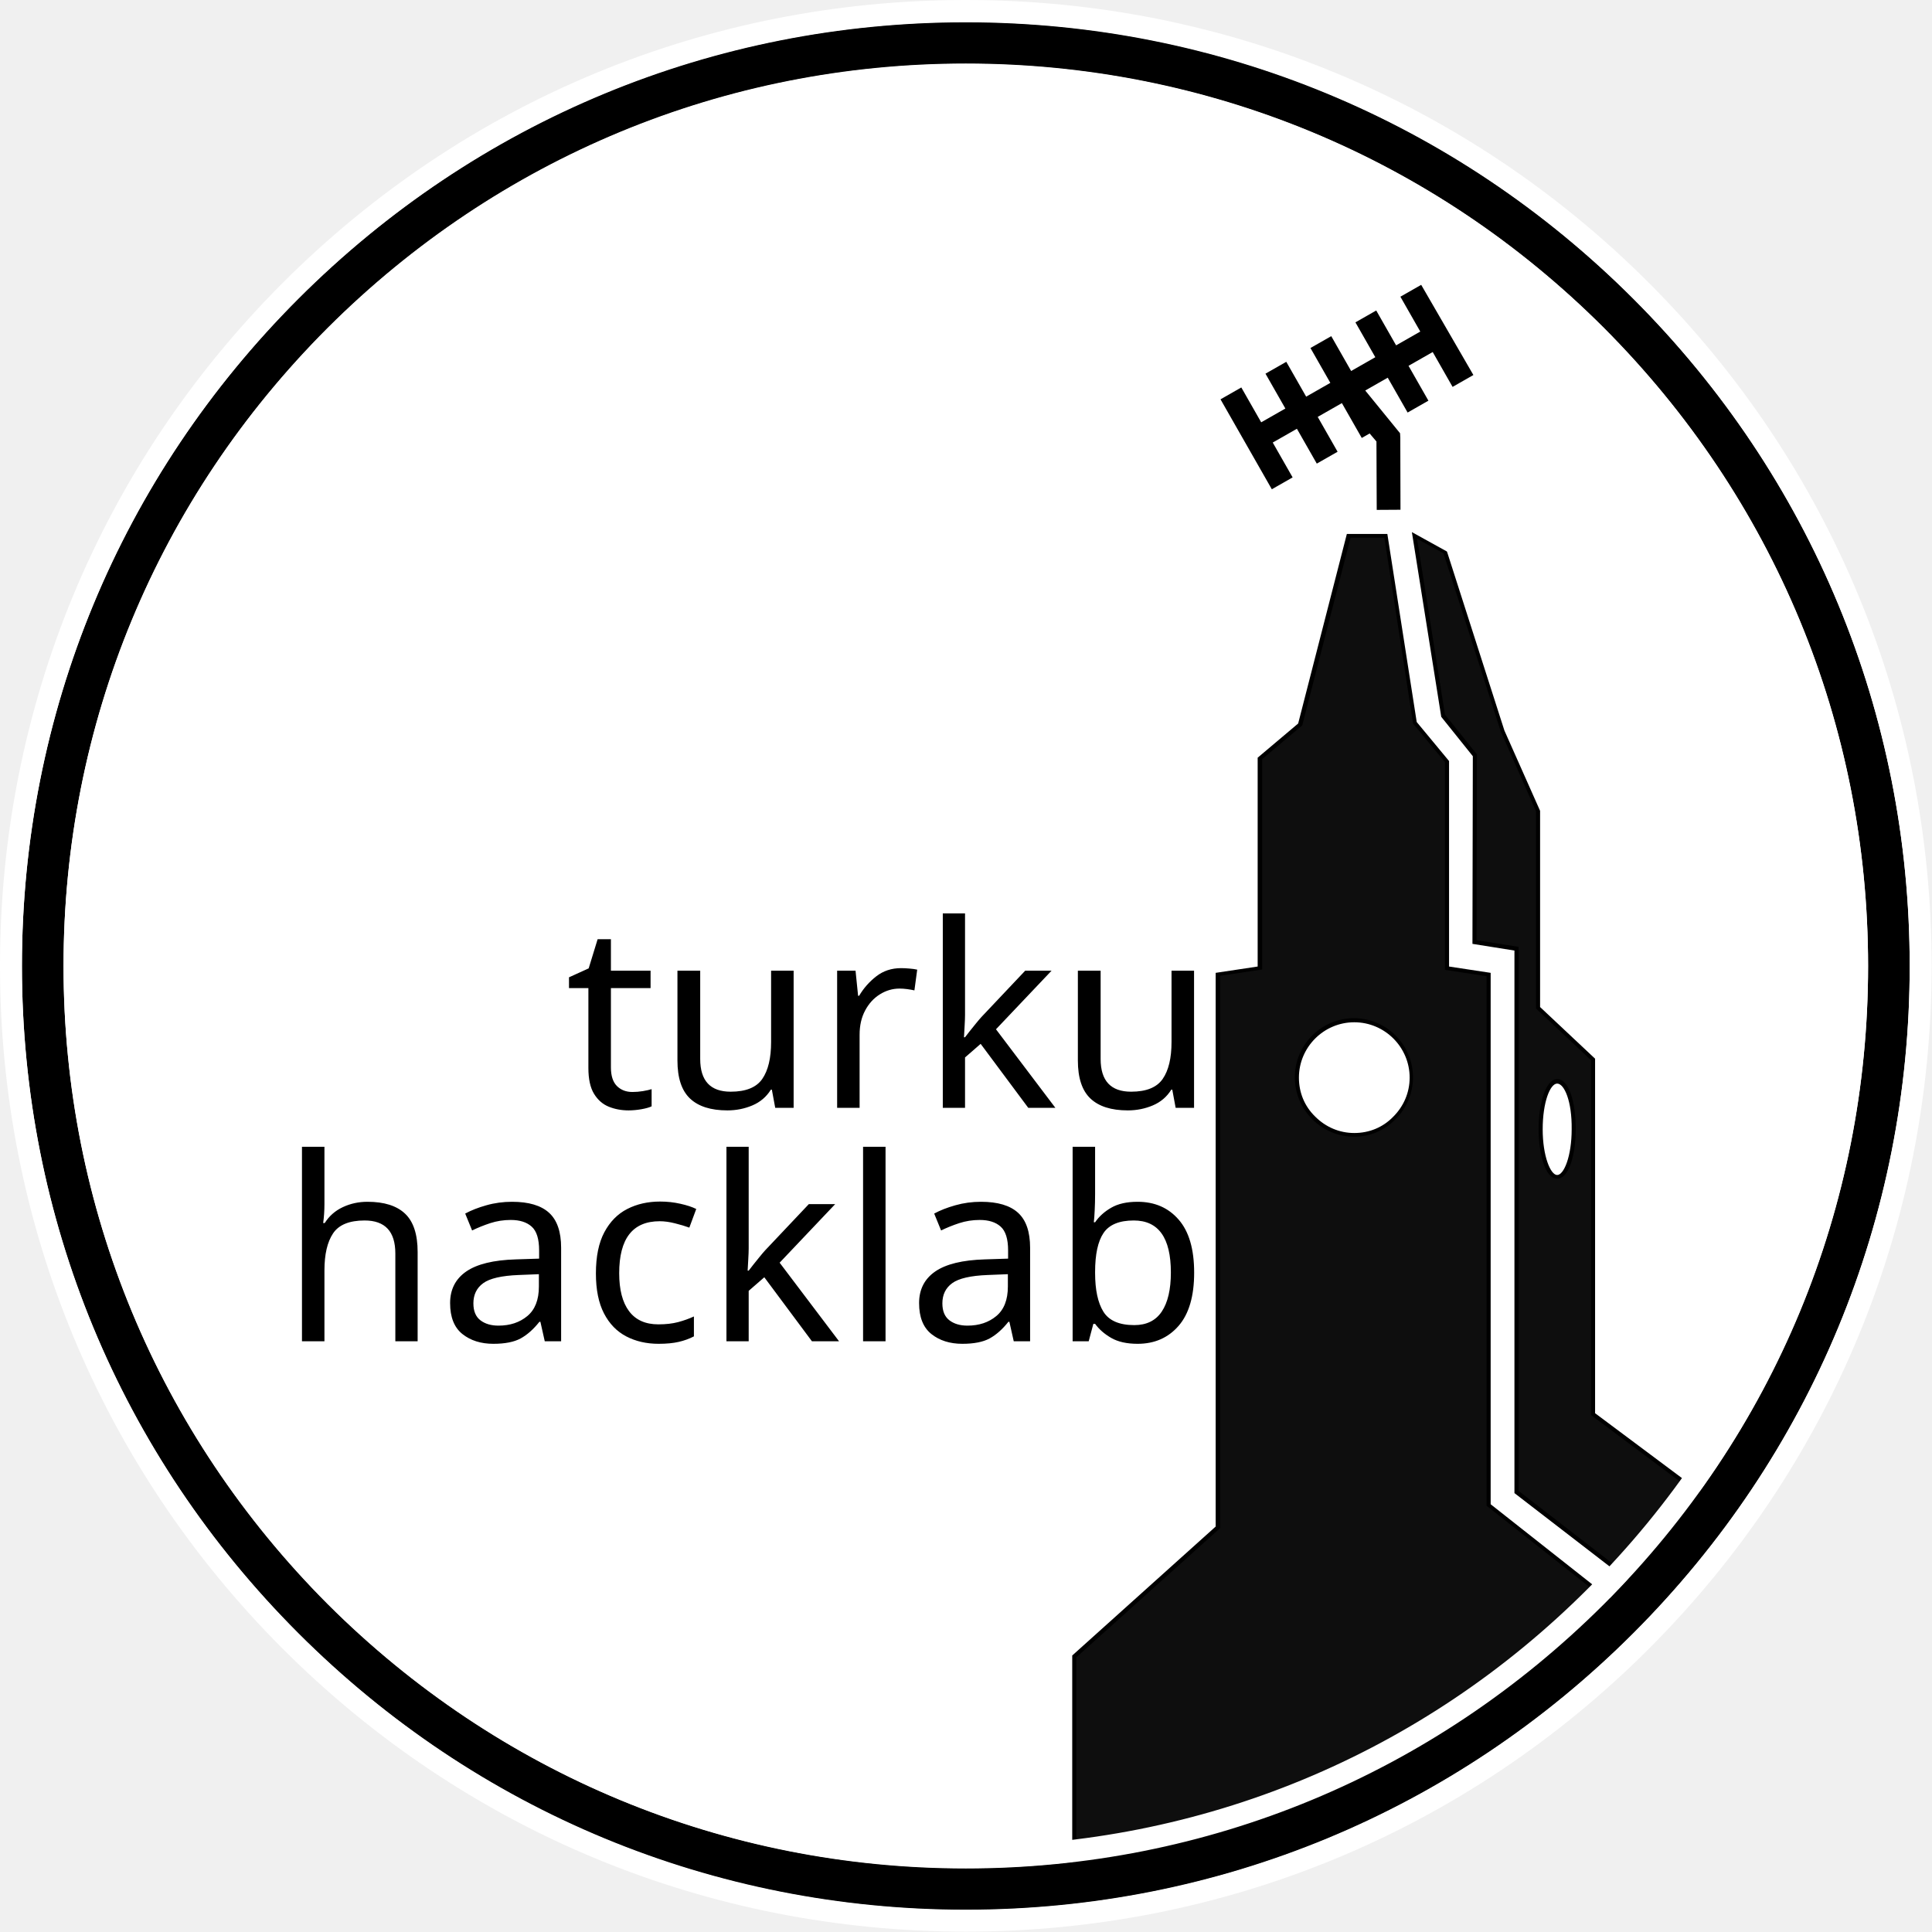
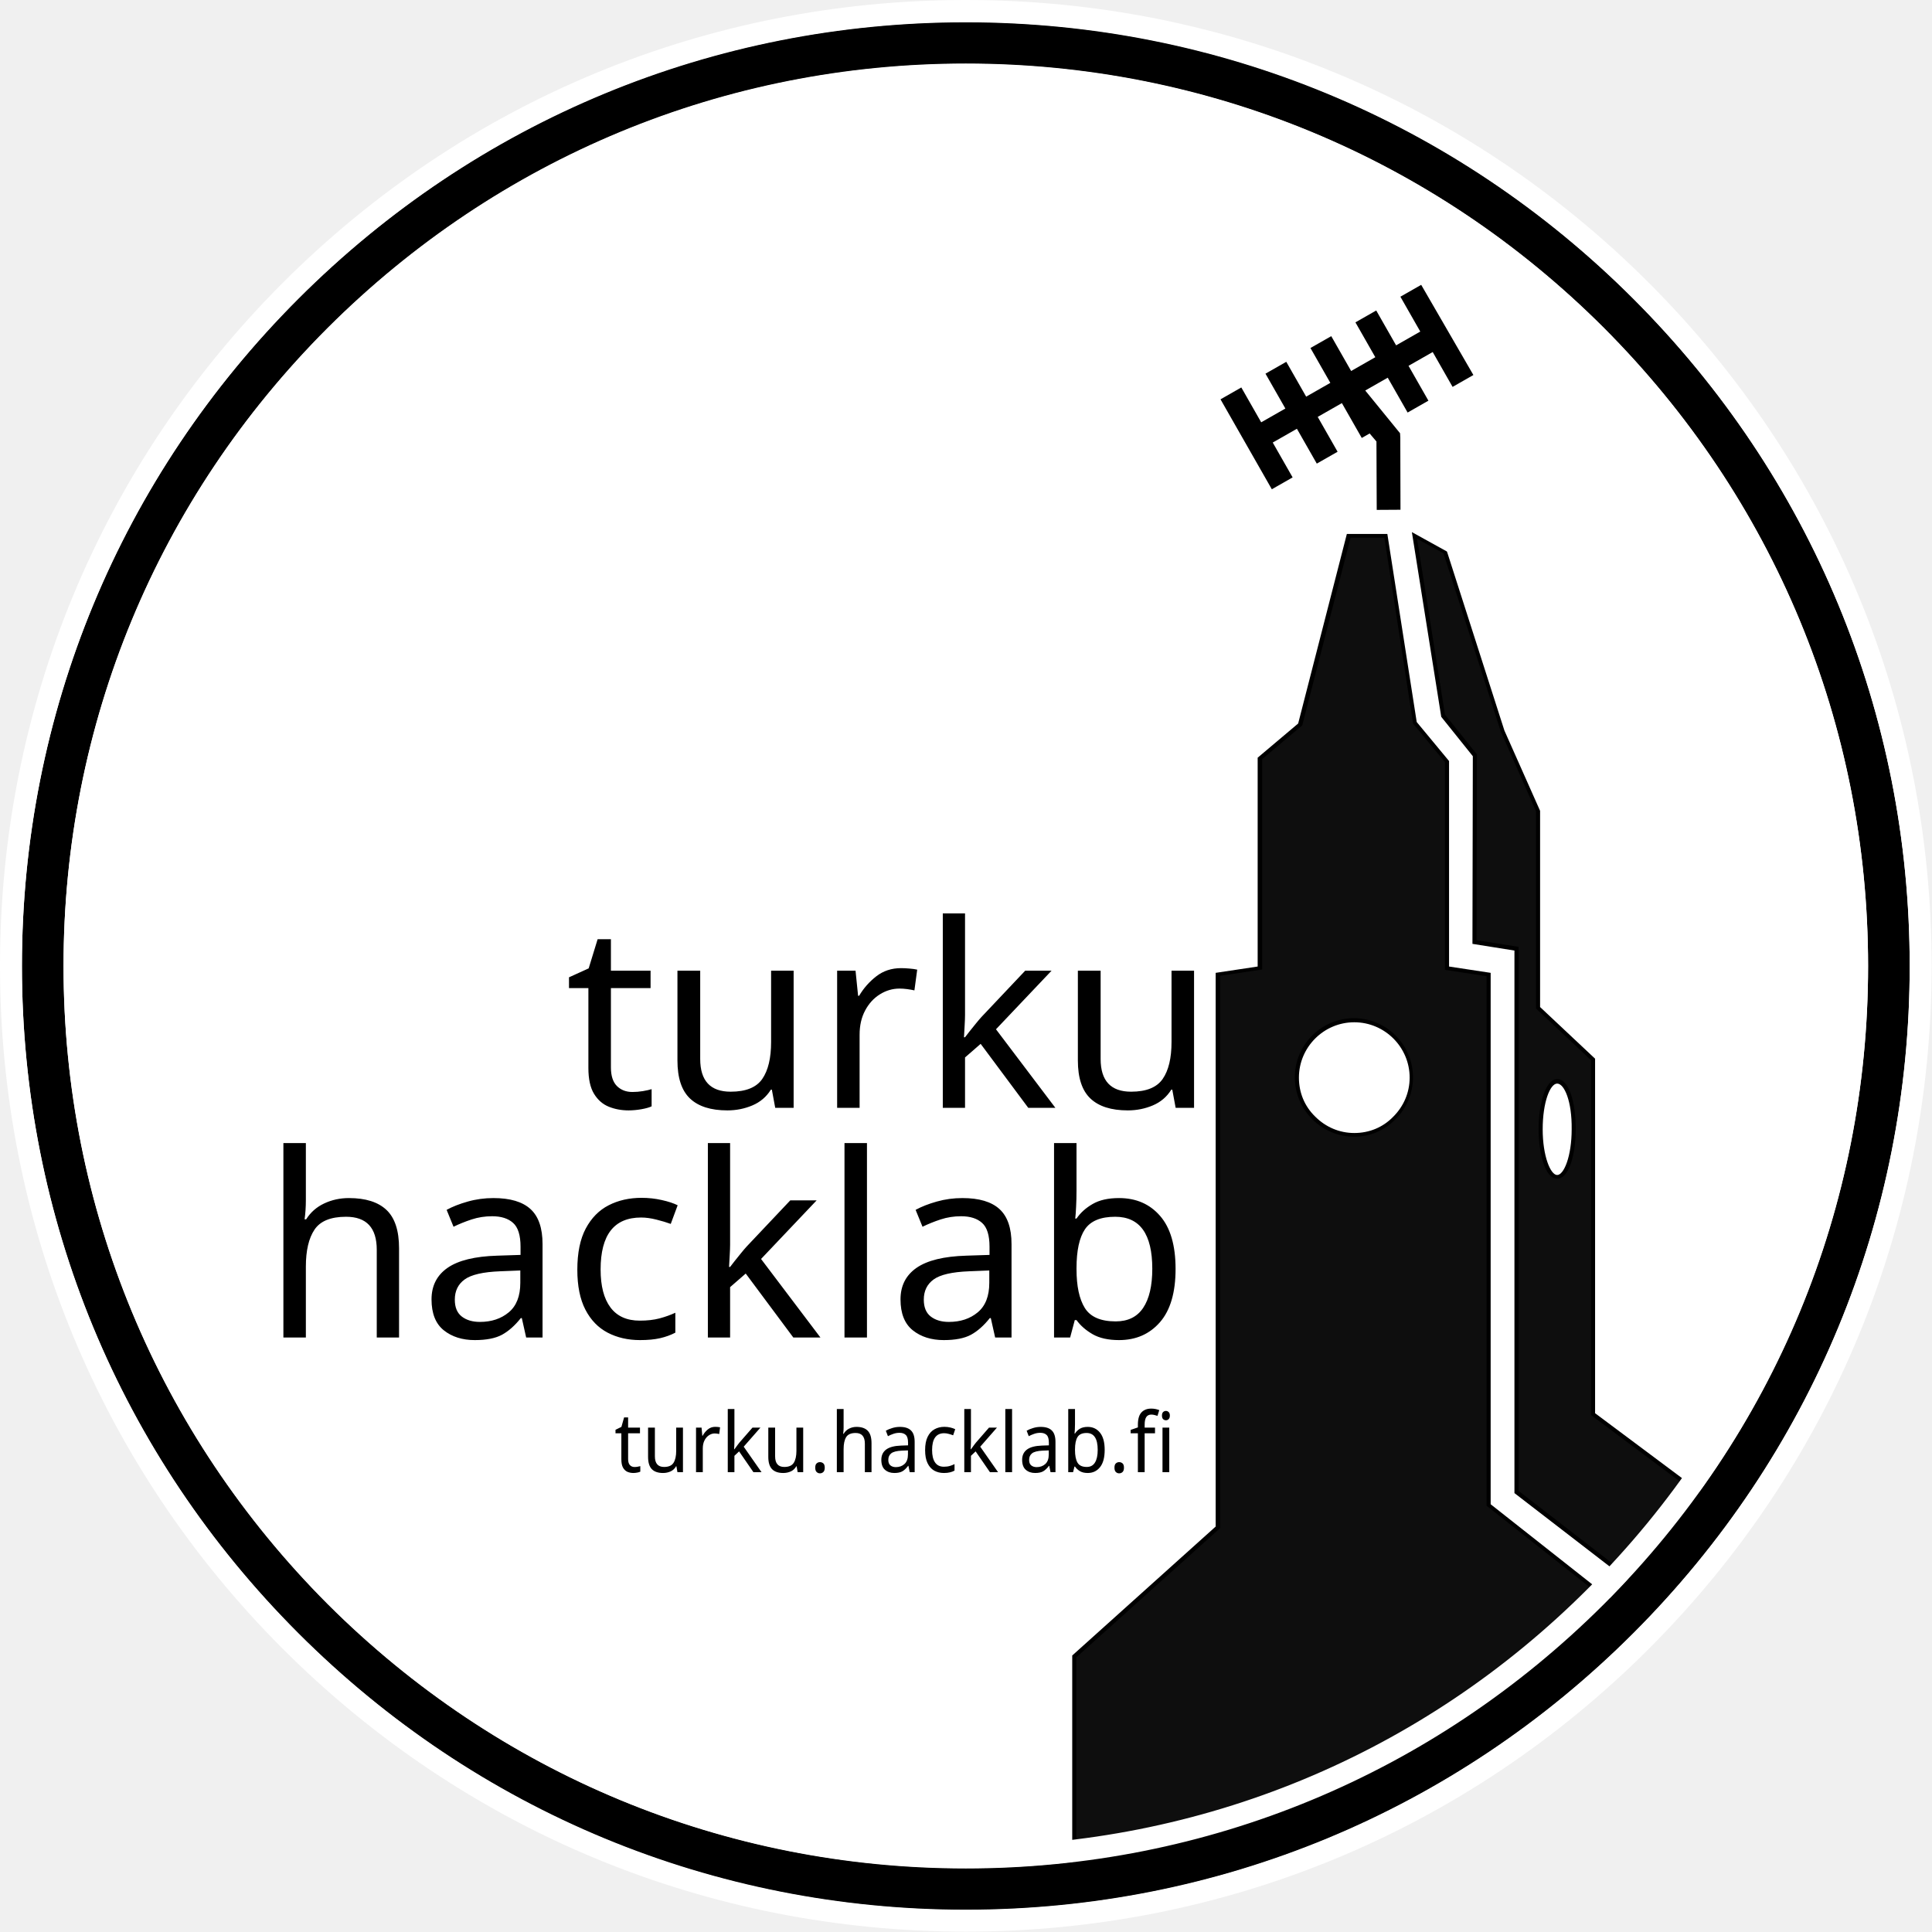
<svg xmlns="http://www.w3.org/2000/svg" xmlns:xlink="http://www.w3.org/1999/xlink" version="1.1" x="0px" y="0px" viewBox="-4330.3 3922.9 519.9 519.9" style="enable-background:new -4330.3 3922.9 519.9 519.9;" xml:space="preserve">
  <style type="text/css">
	.st0{fill:#FFFFFF;}
	.st1{fill-opacity:0.943;}
	.st2{display:none;}
	.st3{display:inline;}
	.st4{clip-path:url(#SVGID_2_);stroke:#000000;}
	.st5{font-family:'Roboto-Bold';}
	.st6{font-size:68.852px;}
+ 	.st7{font-family:'Roboto-Regular';}
+ 	.st8{font-size:22.364px;}
</style>
  <g id="Layer_4">
</g>
  <g id="Layer_3">
    <circle class="st0" cx="-4070.4" cy="4182.9" r="248.4" />
  </g>
  <g id="svg4255">
    <defs>
		
		</defs>
    <g id="layer1" transform="translate(0.5367047,-463.0076)">
      <g id="g4194-2" transform="matrix(1.512686,-0.8629724,0.8629724,1.512686,-807.9093,-1079.417)">
        <path id="path4170-4" d="M-3143.2,1870.5l-3.7,0l0,6.2l-4.3,0l0-6.2l-3.7,0l0,6.2l-4.3,0l0-6.2l-3.7,0l0,6.2l-4.3,0l0-6.2l-3.7,0     l0,6.2l-4.3,0l0-6.2l-3.7,0l0,16l3.7,0l0-6.2l4.3,0l0,6.2l3.7,0l0-6.2l4.3,0l0,6.2l1.4,0l0.3,1.6l-5.2,9.2l3.2,1.8l5.5-9.7     l0.3-0.6l-0.1-0.6l-1.3-7.8l4,0l0,6.2l3.7,0l0-6.2l4.3,0l0,6.2l3.7,0L-3143.2,1870.5z" />
      </g>
      <g>
        <path id="rect5485_1_" class="st1" d="     M-3967.9,4530.1l-13,50.8l-10.9,9.1v56.4l-11.3,1.7v148.8l-38.6,34.7v61.9l91.5-24l62.3-45.3l-42.2-33.4v-142.7l-11.2-1.7v-55.6     l-8.7-10.4l-7.8-50.3H-3967.9z M-3966.4,4660.5c8.5,0,15.4,6.9,15.4,15.4c0,8.5-6.9,15.4-15.4,15.4c-8.5,0-15.4-6.9-15.4-15.4     C-3981.8,4667.4-3974.9,4660.5-3966.4,4660.5z" />
        <path d="M-4042.3,4894.2v-62.8l38.6-34.7v-149l11.3-1.7v-56.2l10.9-9.2l13.1-51h10.9l7.9,50.6l8.7,10.5v55.3l11.2,1.7v143     l42.6,33.6l-63,45.9L-4042.3,4894.2z M-4041.2,4831.9v61l90.7-23.8l61.6-44.9l-41.9-33.1v-142.5l-11.2-1.7V4591l-8.6-10.4l0-0.1     l-7.7-49.9h-9.1l-13,50.5l-10.8,9.1v56.6l-11.3,1.7v148.6l-0.2,0.2L-4041.2,4831.9z M-3966.4,4691.8c-4.3,0-8.3-1.7-11.3-4.7     c-3-3-4.7-7-4.7-11.3c0-8.8,7.2-15.9,15.9-15.9c0,0,0,0,0,0c8.8,0,15.9,7.2,15.9,15.9c0,4.3-1.7,8.3-4.7,11.3     S-3962.1,4691.8-3966.4,4691.8z M-3966.4,4661c-8.2,0-14.9,6.7-14.9,14.9c0,4,1.5,7.7,4.4,10.5c2.8,2.8,6.5,4.4,10.5,4.4     c4,0,7.7-1.5,10.5-4.4c2.8-2.8,4.4-6.5,4.4-10.5C-3951.5,4667.7-3958.2,4661-3966.4,4661z" />
      </g>
      <g>
        <path id="path5519_1_" class="st1" d="     M-3863,4796l-39.3-29.4v-95.5l-14.8-13.9v-52.9l-9.6-21.6l-15.4-48l-8.2-4.6l7.7,48.5l8.6,10.7l-0.1,50.2l11.3,1.8v146.2     l40.4,31.2 M-3911.8,4676.9c2.6,0,4.5,5.7,4.5,12.8c0,7.1-2,12.8-4.5,12.8c-2.5,0-4.5-5.7-4.5-12.8     C-3916.3,4682.7-3914.3,4676.9-3911.8,4676.9z" />
        <path d="M-3882.7,4819l-40.6-31.3v-146l-11.3-1.8v-0.5l0.1-50l-8.5-10.6l-7.9-49.7l9.4,5.2l0.1,0.2l15.4,48l9.6,21.6v52.8     l14.8,13.9v95.4l39.1,29.2l-0.6,0.9l-39.6-29.6v-95.5l-14.8-13.9v-53.1l-9.5-21.5l-15.4-47.9l-7.1-3.9l7.5,47.3l8.6,10.7v0.2     l-0.1,49.8l11.3,1.8v146.4l40.1,31L-3882.7,4819z M-3911.8,4703.1c-3.3,0-5-6.9-5-13.4c0-6.5,1.8-13.4,5-13.4c3.4,0,5,6.9,5,13.4     C-3906.8,4696.2-3908.5,4703.1-3911.8,4703.1z M-3911.8,4677.5c-1.9,0-3.9,5-3.9,12.3c0,7.2,2.1,12.3,3.9,12.3s3.9-5,3.9-12.3     C-3907.8,4682.2-3909.9,4677.5-3911.8,4677.5z" />
      </g>
    </g>
    <g id="layer2" transform="translate(0.5367047,-463.0076)" class="st2">
      <g class="st3">
        <defs>
          <path id="SVGID_1_" d="M-4188.1,4326.2l-9.8,46.7h17.9l-2.4-46.7H-4188.1z M-4175.5,4337l2,36.7l4.9,1.7L-4175.5,4337z       M-4200.6,4379.1l-5.8,4.8h35.3h0.8l0.6,0.4l3,1.5l-3.6-4.4l-6.9-2.3H-4200.6z M-4206.9,4390.3v55h32.7v-55H-4206.9z       M-4213.3,4391.5l-2.1,0.7v53h2.1V4391.5z M-4168,4392.2v53h4.9v-50.6L-4168,4392.2z M-4156.7,4400.4v44.9h0.8l0.9,0.8l5.8,5.3      V4408L-4156.7,4400.4L-4156.7,4400.4z M-4229.2,4451.6v150.1v1.4l-1,0.9l-38,35.3v30.2l111.1,18.6l49.8-16.8v-31.7l-51.6-35.3      l-1.3-0.9v-1.7v-150.1H-4229.2z M-4154,4455.6v144l21.6,8.9v-133.6L-4154,4455.6z M-4194.8,4470.3c11.7,0,21.3,9.7,21.3,21.4      s-9.6,21.2-21.3,21.2s-21.2-9.5-21.2-21.2S-4206.5,4470.3-4194.8,4470.3z M-4194.8,4476.7c-8.3,0-14.9,6.7-14.9,15      c0,8.3,6.6,14.8,14.9,14.8s15-6.5,15-14.8C-4179.8,4483.4-4186.5,4476.7-4194.8,4476.7z M-4143.3,4479c4.9,0,8.8,6.9,8.8,18.2      c0,6.6-1.8,18.7-8.7,18.7c-6.9,0-8.8-11.2-8.8-18.7C-4152,4485.9-4148.3,4479-4143.3,4479z M-4143.3,4485.7      c0,0-2.4,4.1-2.4,11.5c0,8.3,2.4,12,2.4,12s2.4-3.2,2.4-12C-4140.9,4489.2-4143.3,4485.7-4143.3,4485.7z M-4126.1,4579.5v6.4      l33,17.4l-9.9-9.9L-4126.1,4579.5z M-4126.1,4593v18.2l46.7,19.3v-12.9L-4126.1,4593z M-4130.4,4616.2l27.7,18.9l43.1,16.9      l-18.4-14.1L-4130.4,4616.2z M-4101,4642.6v26.6l36.5-12.3L-4101,4642.6z" />
        </defs>
        <clipPath id="SVGID_2_">
          <use xlink:href="#SVGID_1_" style="overflow:visible;" />
        </clipPath>
        <rect id="rect5346" x="-4513.4" y="4165.8" class="st4" width="719.6" height="482.3" />
      </g>
    </g>
  </g>
  <g id="Layer_2">
    <g>
      <path class="st0" d="M-4070.4,3934.5c137.2,0,248.4,111.2,248.4,248.4c0,137.2-111.2,248.4-248.4,248.4s-248.4-111.2-248.4-248.4    C-4318.8,4045.7-4207.6,3934.5-4070.4,3934.5 M-4070.4,3924.5c-34.9,0-68.7,6.8-100.6,20.3c-30.8,13-58.4,31.6-82.1,55.4    c-23.7,23.7-42.4,51.4-55.4,82.1c-13.5,31.9-20.3,65.7-20.3,100.6c0,34.9,6.8,68.7,20.3,100.6c13,30.8,31.6,58.4,55.4,82.1    c23.7,23.7,51.4,42.4,82.1,55.4c31.9,13.5,65.7,20.3,100.6,20.3s68.7-6.8,100.6-20.3c30.8-13,58.4-31.6,82.1-55.4    c23.7-23.7,42.4-51.4,55.4-82.1c13.5-31.9,20.3-65.7,20.3-100.6c0-34.9-6.8-68.7-20.3-100.6c-13-30.8-31.6-58.4-55.4-82.1    c-23.7-23.7-51.4-42.4-82.1-55.4C-4001.7,3931.3-4035.5,3924.5-4070.4,3924.5L-4070.4,3924.5z" />
      <g>
        <path d="M-4070.4,4436.8c-67.8,0-131.6-26.4-179.6-74.4c-48-48-74.4-111.7-74.4-179.6c0-67.8,26.4-131.6,74.4-179.6     c48-48,111.7-74.4,179.6-74.4s131.6,26.4,179.6,74.4c48,48,74.4,111.7,74.4,179.6c0,67.8-26.4,131.6-74.4,179.6     C-3938.8,4410.4-4002.5,4436.8-4070.4,4436.8z M-4070.4,3940c-64.9,0-125.8,25.3-171.7,71.1c-45.9,45.9-71.1,106.8-71.1,171.7     s25.3,125.8,71.1,171.7c45.9,45.9,106.8,71.1,171.7,71.1s125.8-25.3,171.7-71.1c45.9-45.9,71.1-106.8,71.1-171.7     s-25.3-125.8-71.1-171.7C-3944.5,3965.3-4005.5,3940-4070.4,3940z" />
        <path class="st0" d="M-4070.4,3928.9c67.8,0,131.6,26.4,179.6,74.4c48,48,74.4,111.7,74.4,179.6c0,67.8-26.4,131.6-74.4,179.6     c-48,48-111.7,74.4-179.6,74.4s-131.6-26.4-179.6-74.4c-48-48-74.4-111.7-74.4-179.6c0-67.8,26.4-131.6,74.4-179.6     C-4202,3955.3-4138.2,3928.9-4070.4,3928.9 M-4070.4,4425.7c64.9,0,125.8-25.3,171.7-71.1c45.9-45.9,71.1-106.8,71.1-171.7     s-25.3-125.8-71.1-171.7c-45.9-45.9-106.8-71.1-171.7-71.1s-125.8,25.3-171.7,71.1c-45.9,45.9-71.1,106.8-71.1,171.7     s25.3,125.8,71.1,171.7C-4196.2,4400.4-4135.2,4425.7-4070.4,4425.7 M-4070.4,3922.9c-69.4,0-134.7,27-183.8,76.1     c-49.1,49.1-76.1,114.4-76.1,183.8c0,69.4,27,134.7,76.1,183.8c49.1,49.1,114.4,76.1,183.8,76.1c69.4,0,134.7-27,183.8-76.1     c49.1-49.1,76.1-114.4,76.1-183.8c0-69.4-27-134.7-76.1-183.8C-3935.7,3949.9-4000.9,3922.9-4070.4,3922.9L-4070.4,3922.9z      M-4070.4,4419.7c-63.3,0-122.7-24.6-167.5-69.4c-44.7-44.7-69.4-104.2-69.4-167.5s24.6-122.7,69.4-167.5     c44.7-44.7,104.2-69.4,167.5-69.4s122.7,24.6,167.5,69.4c44.7,44.7,69.4,104.2,69.4,167.5s-24.6,122.7-69.4,167.5     C-3947.6,4395.1-4007.1,4419.7-4070.4,4419.7L-4070.4,4419.7z" />
      </g>
    </g>
    <text transform="matrix(1 0 0 1 -4178.293 4221.019)" class="st5 st6">turku</text>
-     <text transform="matrix(1 0 0 1 -4254.899 4283.83)" class="st5 st6">hacklab</text>
+     <text transform="matrix(1 0 0 1 -4259.899 4282.83)" class="st5 st6">hacklab</text>
+     <text transform="matrix(0.9244 0 0 1 -4165 4319.062)" class="st7 st8">turku.hacklab.fi</text>
  </g>
</svg>
